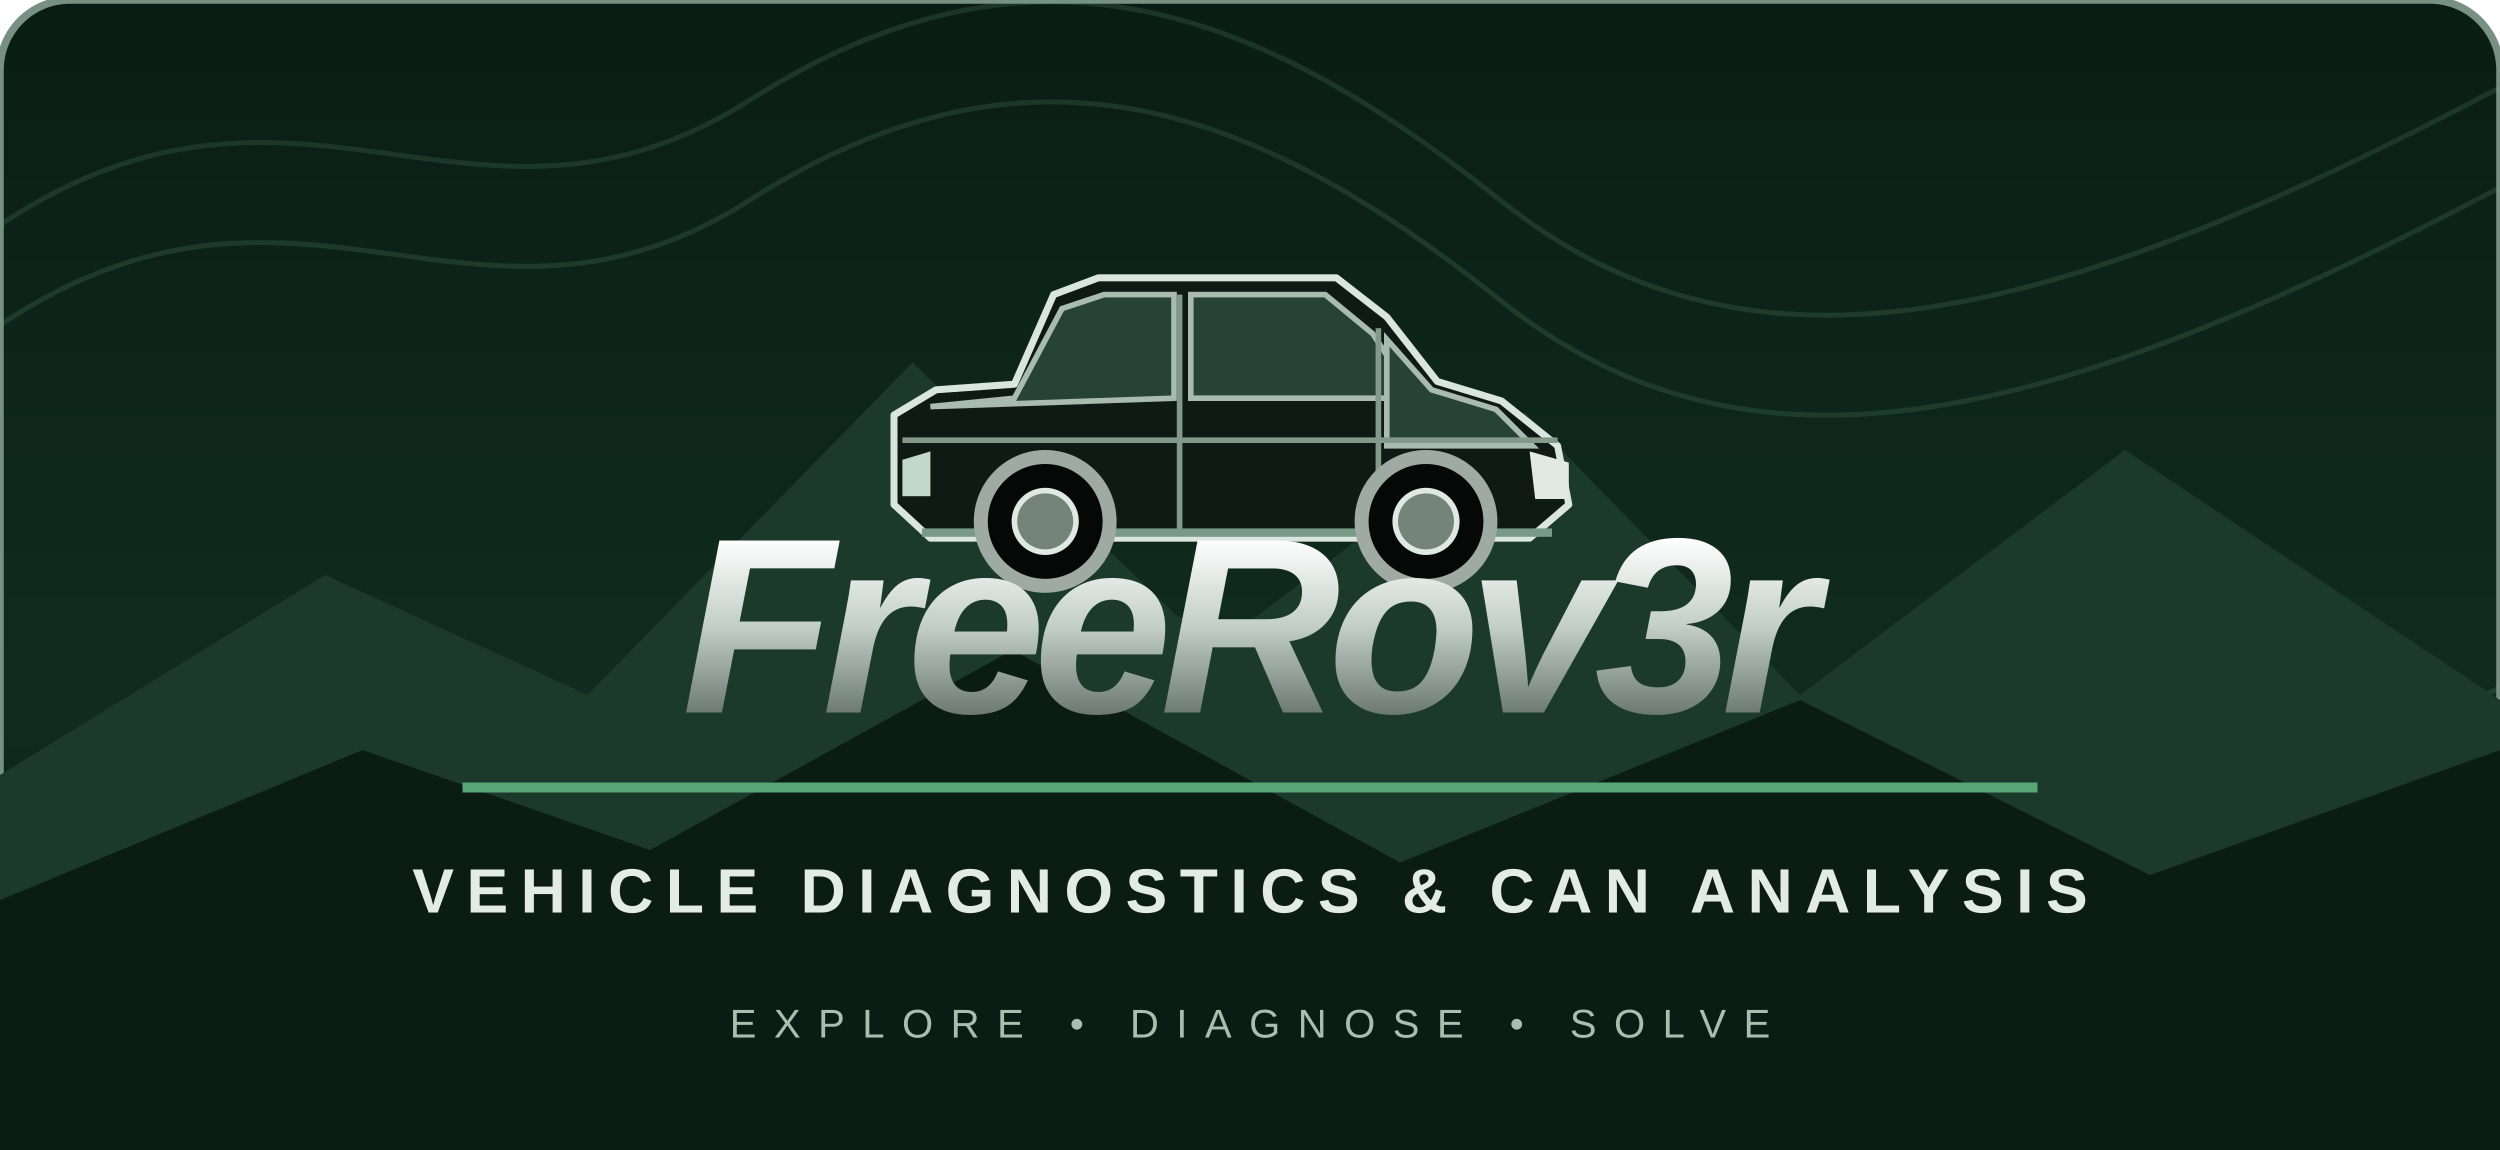
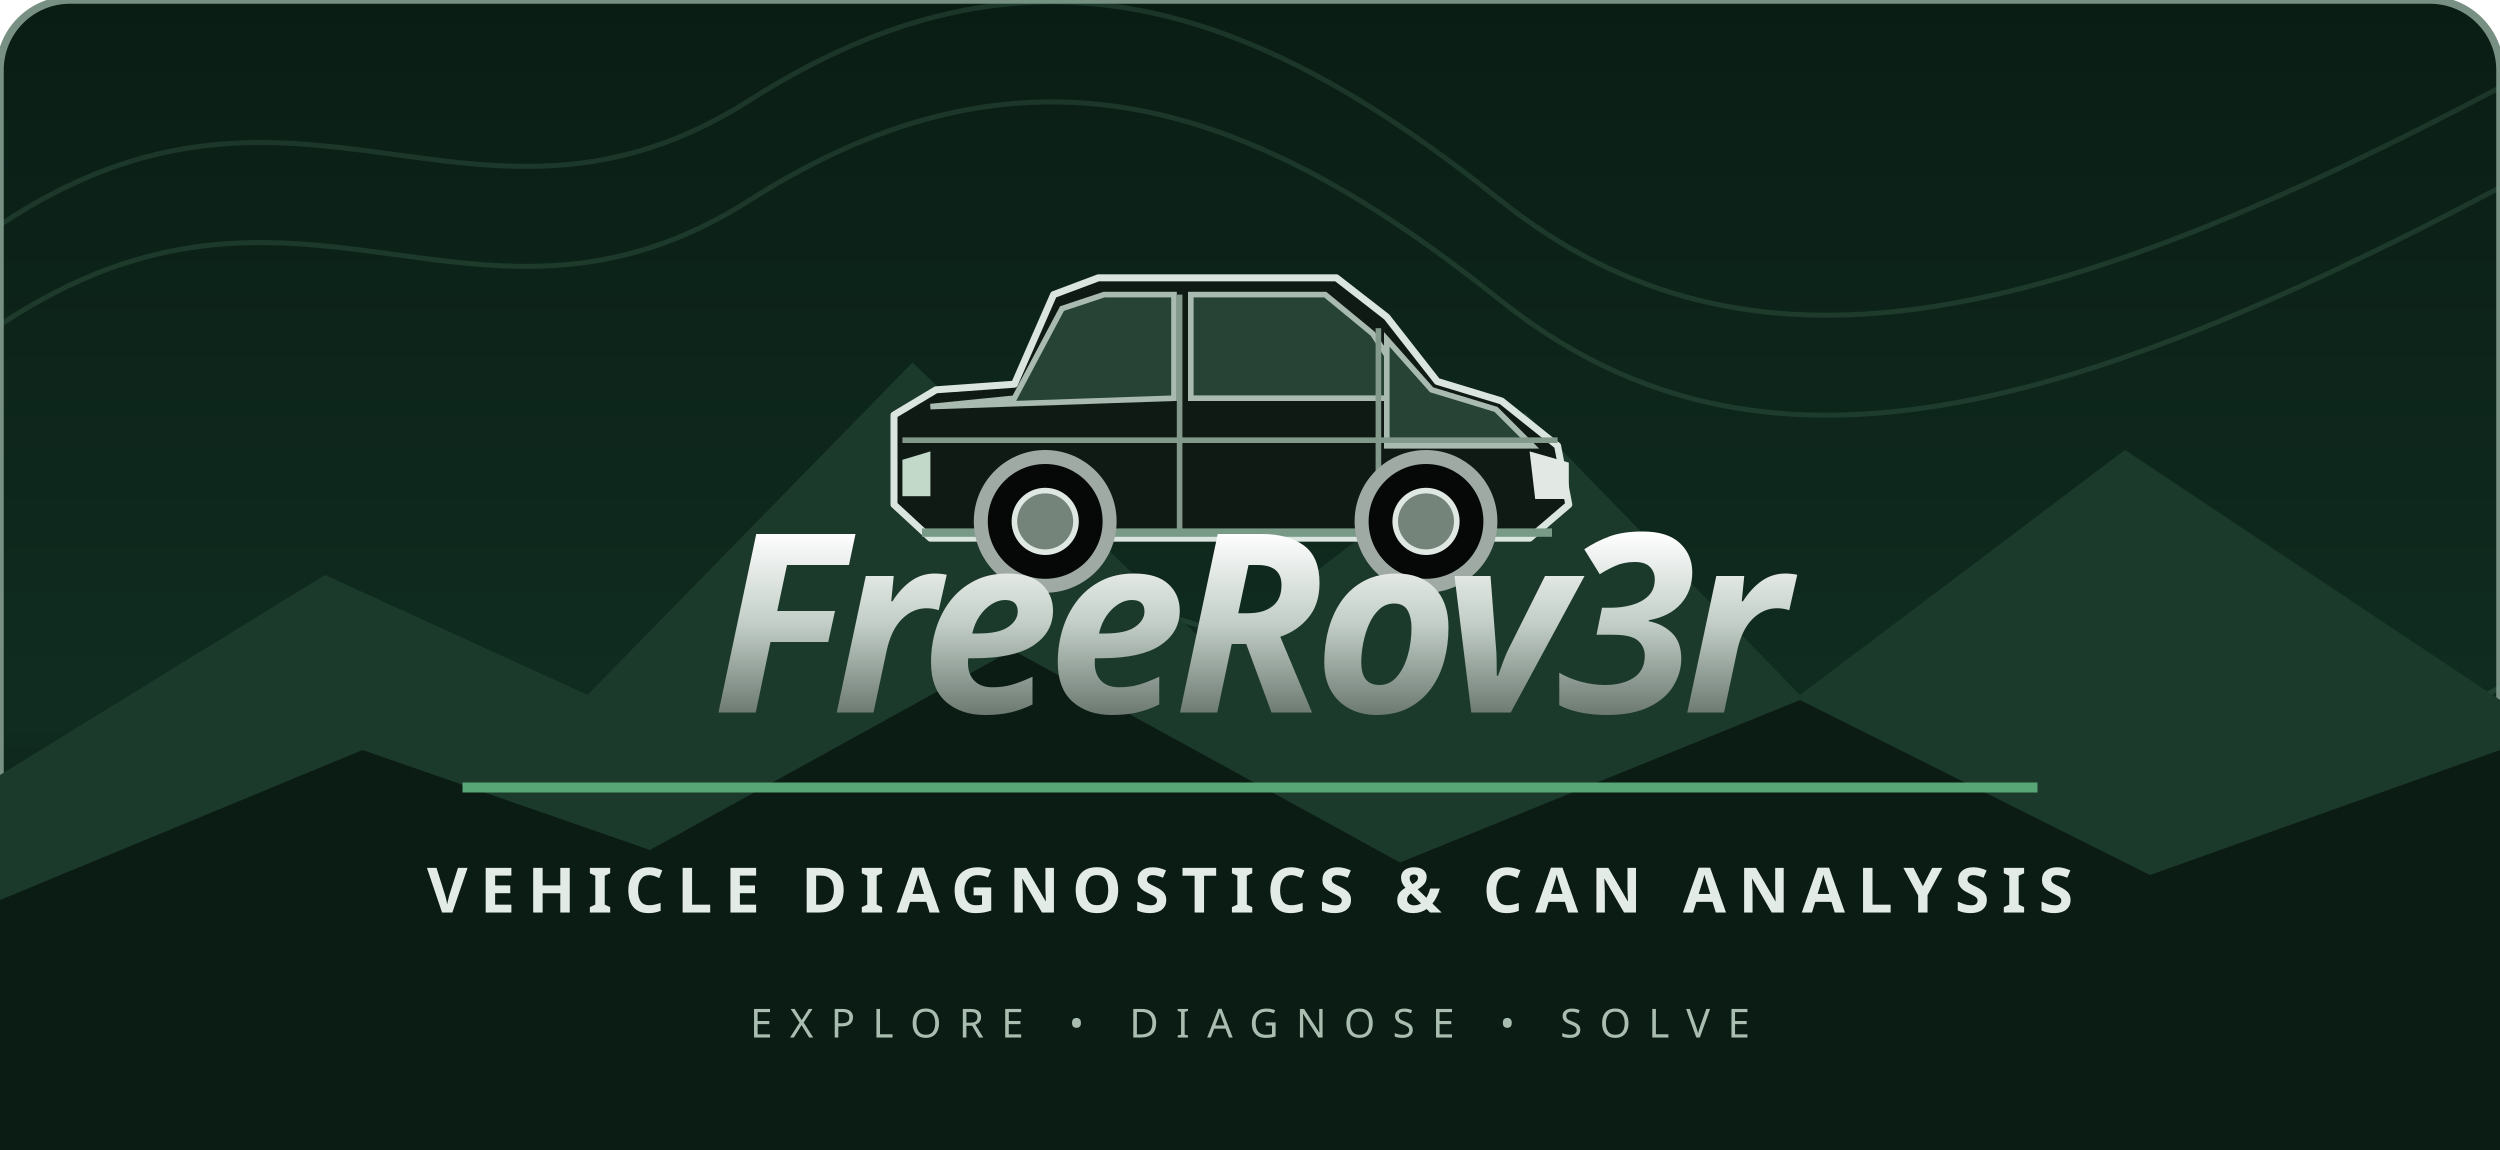
<svg xmlns="http://www.w3.org/2000/svg" width="1000" height="460" viewBox="0 0 1000 460">
  <defs>
    <linearGradient id="bg" x2="0" y2="1">
      <stop stop-color="#0a1d15" />
      <stop offset=".62" stop-color="#102c20" />
      <stop offset="1" stop-color="#050c09" />
    </linearGradient>
    <linearGradient id="metal" x2="0" y2="1">
      <stop stop-color="#fff" />
      <stop offset=".5" stop-color="#c2cec7" />
      <stop offset="1" stop-color="#6b7971" />
    </linearGradient>
  </defs>
  <rect width="1000" height="460" rx="28" fill="url(#bg)" stroke="#789083" stroke-width="3" />
  <g opacity=".18" fill="none" stroke="#6aa27d" stroke-width="2">
    <path d="M0 90C120 10 190 110 300 40S500 0 600 80S820 130 1000 35M0 130C120 50 190 150 300 80S500 40 600 120S820 170 1000 75" />
    <path d="M0 330C120 250 190 350 300 280S500 240 600 320S820 370 1000 275" />
  </g>
  <path d="M0 310L130 230L235 278L365 145L485 260L610 165L720 278L850 180L1000 280V460H0Z" fill="#1c3a2b" />
  <path d="M0 360L145 300L260 340L405 260L560 345L720 280L860 350L1000 300V460H0Z" fill="#0b1c14" />
  <g transform="translate(352 82) scale(1.12)">
    <path d="M5 107L5 75L20 66L48 64L62 32L78 26L163 26L181 40L199 63L222 70L242 86L246 107L232 119L18 119Z" fill="#101a15" stroke="#dbe5df" stroke-width="2.5" stroke-linejoin="round" />
    <path d="M18 72L48 69L65 37L80 32L105 32L105 69Z" fill="#274335" stroke="#a9bbb0" stroke-width="2" />
    <path d="M111 32H159L176 46L191 69H111Z" fill="#274335" stroke="#a9bbb0" stroke-width="2" />
    <path d="M181 48L197 66L220 73L233 86H181Z" fill="#274335" stroke="#a9bbb0" stroke-width="2" />
    <path d="M107 32V116M178 44V116M8 84H242" stroke="#82998b" stroke-width="2" />
    <path d="M232 88L246 92V105H234Z" fill="#e2e9e4" />
    <path d="M8 91L18 88V104H8Z" fill="#c2d8c9" />
    <path d="M15 117H240" stroke="#789a86" stroke-width="3" />
    <circle cx="59" cy="113" r="23" fill="#050807" stroke="#9eaaa3" stroke-width="5" />
    <circle cx="59" cy="113" r="11" fill="#75847b" stroke="#e0e8e3" stroke-width="2" />
    <circle cx="195" cy="113" r="23" fill="#050807" stroke="#9eaaa3" stroke-width="5" />
    <circle cx="195" cy="113" r="11" fill="#75847b" stroke="#e0e8e3" stroke-width="2" />
  </g>
-   <text x="500" y="285" text-anchor="middle" fill="url(#metal)" font-family="Arial,sans-serif" font-size="100" font-style="italic" font-weight="800" letter-spacing="-5">FreeRov3r</text>
+   <text x="500" y="285" text-anchor="middle" fill="url(#metal)" font-family="'Gill Sans MT','Gill Sans','Trebuchet MS',sans-serif" font-size="100" font-style="italic" font-weight="700" letter-spacing="-5">FreeRov3r</text>
  <path d="M185 315H815" stroke="#58a675" stroke-width="4" />
-   <text x="500" y="365" text-anchor="middle" fill="#e2ebe5" font-family="Arial,sans-serif" font-size="25" font-weight="700" letter-spacing="5">VEHICLE DIAGNOSTICS &amp; CAN ANALYSIS</text>
-   <text x="500" y="415" text-anchor="middle" fill="#a9bdb0" font-family="Arial,sans-serif" font-size="16" letter-spacing="7">EXPLORE  •  DIAGNOSE  •  SOLVE</text>
+   <text x="500" y="365" text-anchor="middle" fill="#e2ebe5" font-family="'Gill Sans MT','Gill Sans','Trebuchet MS',sans-serif" font-size="25" font-weight="700" letter-spacing="5">VEHICLE DIAGNOSTICS &amp; CAN ANALYSIS</text>
+   <text x="500" y="415" text-anchor="middle" fill="#a9bdb0" font-family="'Gill Sans MT','Gill Sans','Trebuchet MS',sans-serif" font-size="16" letter-spacing="7">EXPLORE  •  DIAGNOSE  •  SOLVE</text>
</svg>
